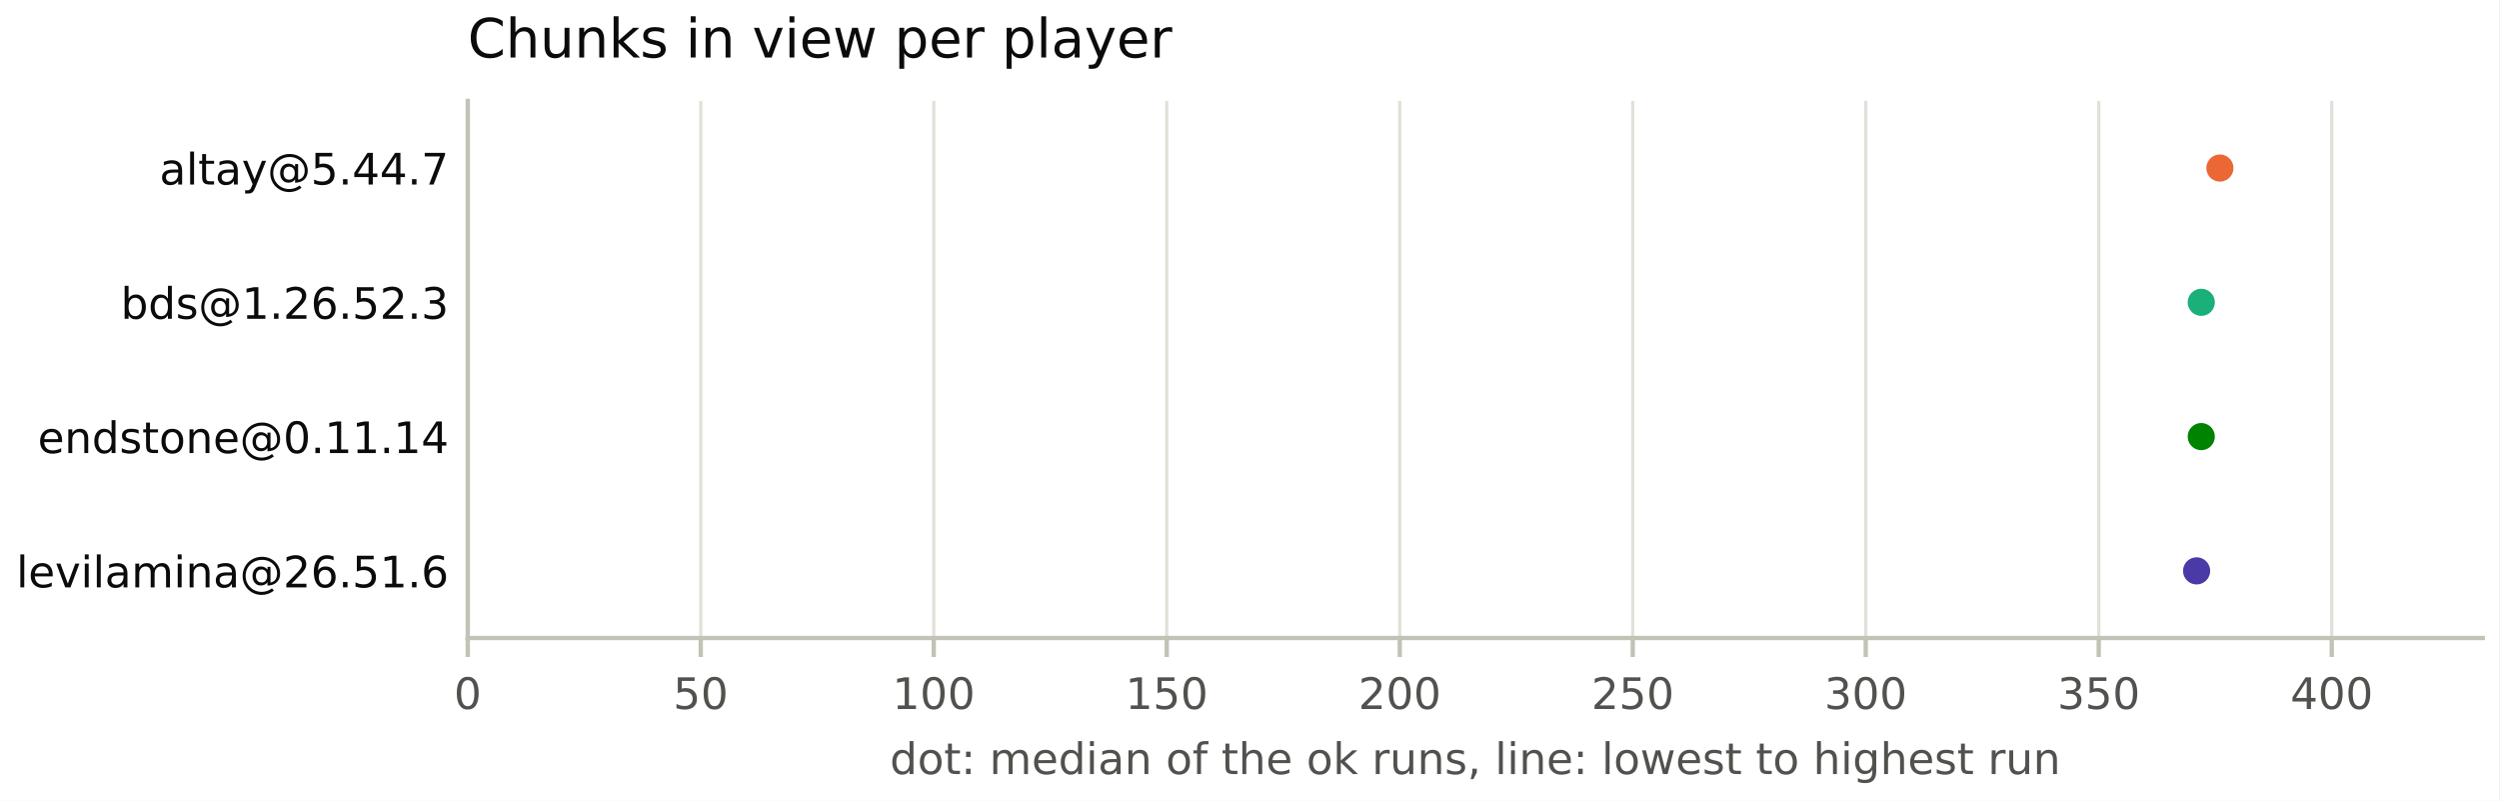
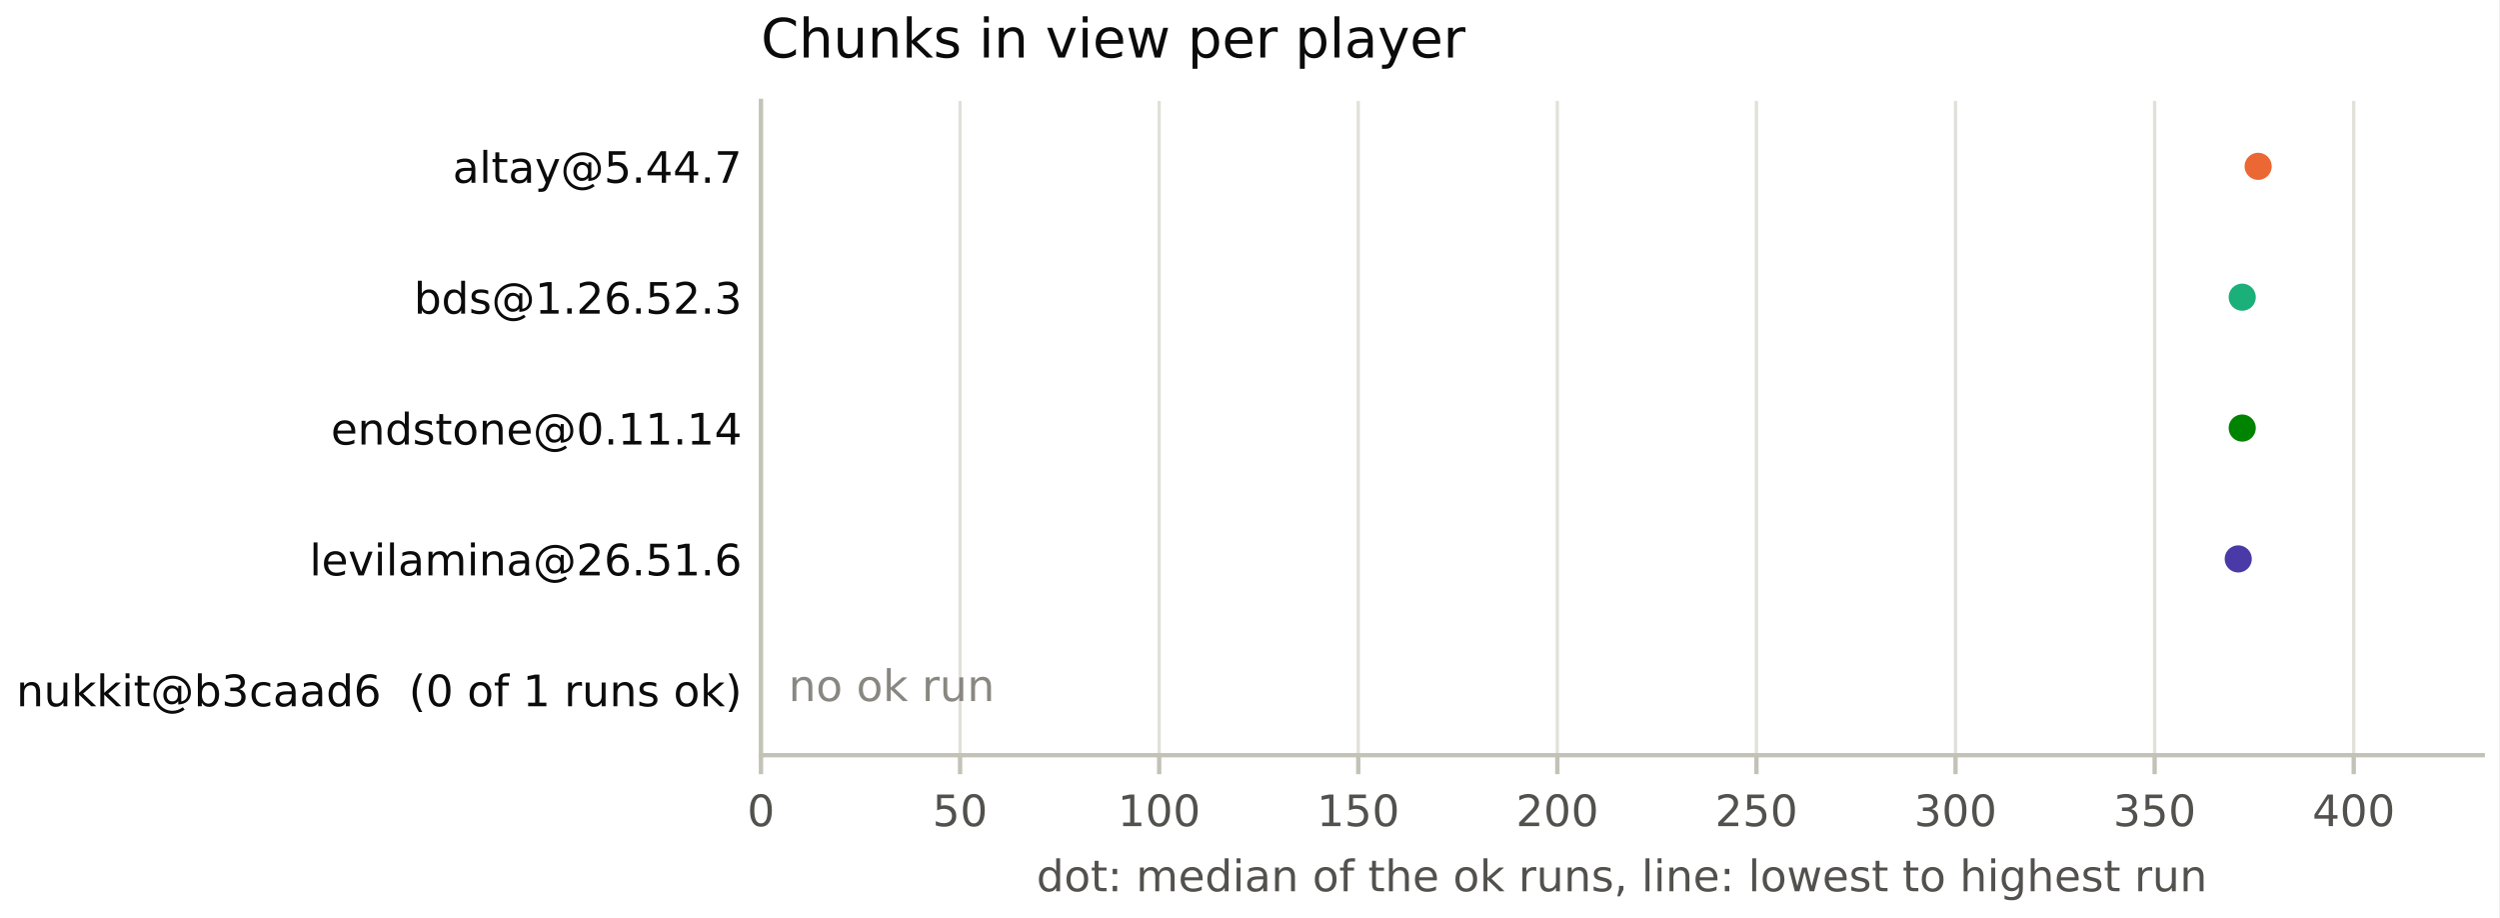
- <svg xmlns="http://www.w3.org/2000/svg" xmlns:xlink="http://www.w3.org/1999/xlink" width="460.8pt" height="147.6pt" viewBox="0 0 460.8 147.6" version="1.1">
+ <svg xmlns="http://www.w3.org/2000/svg" xmlns:xlink="http://www.w3.org/1999/xlink" width="460.8pt" height="169.2pt" viewBox="0 0 460.8 169.2" version="1.1">
  <defs>
    <style type="text/css">*{stroke-linejoin: round; stroke-linecap: butt}</style>
  </defs>
  <g id="figure_1">
    <g id="patch_1">
-       <path d="M 0 147.6  L 460.8 147.6  L 460.8 0  L 0 0  z " style="fill: #ffffff" />
+       <path d="M 0 169.2  L 460.8 169.2  L 460.8 0  L 0 0  z " style="fill: #ffffff" />
    </g>
    <g id="axes_1">
      <g id="patch_2">
-         <path d="M 86.25 117.599  L 457.8 117.599  L 457.8 18.599  L 86.25 18.599  z " style="fill: #ffffff" />
+         <path d="M 140.318 139.199  L 457.8 139.199  L 457.8 18.599  L 140.318 18.599  z " style="fill: #ffffff" />
      </g>
      <g id="matplotlib.axis_1">
        <g id="xtick_1">
          <g id="line2d_1">
-             <path d="M 86.25 117.599  L 86.25 18.599  " clip-path="url(#p80b05bc787)" style="fill: none; stroke: #e1e0d9; stroke-width: 0.6; stroke-linecap: square" />
+             <path d="M 140.318 139.199  L 140.318 18.599  " clip-path="url(#pf89ec6bfc9)" style="fill: none; stroke: #e1e0d9; stroke-width: 0.6; stroke-linecap: square" />
          </g>
          <g id="line2d_2">
            <defs>
-               <path id="m5a82c77cc6" d="M 0 0  L 0 3.5  " style="stroke: #c3c2b7; stroke-width: 0.8" />
+               <path id="m972a7de267" d="M 0 0  L 0 3.5  " style="stroke: #c3c2b7; stroke-width: 0.8" />
            </defs>
            <g>
-               <use xlink:href="#m5a82c77cc6" x="86.25" y="117.599" style="fill: #c3c2b7; stroke: #c3c2b7; stroke-width: 0.8" />
+               <use xlink:href="#m972a7de267" x="140.318" y="139.199" style="fill: #c3c2b7; stroke: #c3c2b7; stroke-width: 0.8" />
            </g>
          </g>
          <g id="text_1">
-             <g style="fill: #52514e" transform="translate(83.70524 130.6773) scale(0.08 -0.08)">
+             <g style="fill: #52514e" transform="translate(137.7727 152.2773) scale(0.08 -0.08)">
              <defs>
                <path id="DejaVuSans-13" d="M 2034 4250  Q 1547 4250 1301 3770  Q 1056 3291 1056 2328  Q 1056 1369 1301 889  Q 1547 409 2034 409  Q 2525 409 2770 889  Q 3016 1369 3016 2328  Q 3016 3291 2770 3770  Q 2525 4250 2034 4250  z M 2034 4750  Q 2819 4750 3233 4129  Q 3647 3509 3647 2328  Q 3647 1150 3233 529  Q 2819 -91 2034 -91  Q 1250 -91 836 529  Q 422 1150 422 2328  Q 422 3509 836 4129  Q 1250 4750 2034 4750  z " transform="scale(0.015625)" />
              </defs>
              <use xlink:href="#DejaVuSans-13" />
            </g>
          </g>
        </g>
        <g id="xtick_2">
          <g id="line2d_3">
-             <path d="M 129.214 117.599  L 129.214 18.599  " clip-path="url(#p80b05bc787)" style="fill: none; stroke: #e1e0d9; stroke-width: 0.6; stroke-linecap: square" />
+             <path d="M 177.029 139.199  L 177.029 18.599  " clip-path="url(#pf89ec6bfc9)" style="fill: none; stroke: #e1e0d9; stroke-width: 0.6; stroke-linecap: square" />
          </g>
          <g id="line2d_4">
            <g>
-               <use xlink:href="#m5a82c77cc6" x="129.214" y="117.599" style="fill: #c3c2b7; stroke: #c3c2b7; stroke-width: 0.8" />
+               <use xlink:href="#m972a7de267" x="177.029" y="139.199" style="fill: #c3c2b7; stroke: #c3c2b7; stroke-width: 0.8" />
            </g>
          </g>
          <g id="text_2">
-             <g style="fill: #52514e" transform="translate(124.1239 130.6773) scale(0.08 -0.08)">
+             <g style="fill: #52514e" transform="translate(171.9394 152.2773) scale(0.08 -0.08)">
              <defs>
                <path id="DejaVuSans-18" d="M 691 4666  L 3169 4666  L 3169 4134  L 1269 4134  L 1269 2991  Q 1406 3038 1543 3061  Q 1681 3084 1819 3084  Q 2600 3084 3056 2656  Q 3513 2228 3513 1497  Q 3513 744 3044 326  Q 2575 -91 1722 -91  Q 1428 -91 1123 -41  Q 819 9 494 109  L 494 744  Q 775 591 1075 516  Q 1375 441 1709 441  Q 2250 441 2565 725  Q 2881 1009 2881 1497  Q 2881 1984 2565 2268  Q 2250 2553 1709 2553  Q 1456 2553 1204 2497  Q 953 2441 691 2322  L 691 4666  z " transform="scale(0.015625)" />
              </defs>
              <use xlink:href="#DejaVuSans-18" />
              <use xlink:href="#DejaVuSans-13" transform="translate(63.625 0)" />
            </g>
          </g>
        </g>
        <g id="xtick_3">
          <g id="line2d_5">
-             <path d="M 172.178 117.599  L 172.178 18.599  " clip-path="url(#p80b05bc787)" style="fill: none; stroke: #e1e0d9; stroke-width: 0.6; stroke-linecap: square" />
+             <path d="M 213.741 139.199  L 213.741 18.599  " clip-path="url(#pf89ec6bfc9)" style="fill: none; stroke: #e1e0d9; stroke-width: 0.6; stroke-linecap: square" />
          </g>
          <g id="line2d_6">
            <g>
-               <use xlink:href="#m5a82c77cc6" x="172.178" y="117.599" style="fill: #c3c2b7; stroke: #c3c2b7; stroke-width: 0.8" />
+               <use xlink:href="#m972a7de267" x="213.741" y="139.199" style="fill: #c3c2b7; stroke: #c3c2b7; stroke-width: 0.8" />
            </g>
          </g>
          <g id="text_3">
-             <g style="fill: #52514e" transform="translate(164.5425 130.6773) scale(0.08 -0.08)">
+             <g style="fill: #52514e" transform="translate(206.106 152.2773) scale(0.08 -0.08)">
              <defs>
                <path id="DejaVuSans-14" d="M 794 531  L 1825 531  L 1825 4091  L 703 3866  L 703 4441  L 1819 4666  L 2450 4666  L 2450 531  L 3481 531  L 3481 0  L 794 0  L 794 531  z " transform="scale(0.015625)" />
              </defs>
              <use xlink:href="#DejaVuSans-14" />
              <use xlink:href="#DejaVuSans-13" transform="translate(63.625 0)" />
              <use xlink:href="#DejaVuSans-13" transform="translate(127.25 0)" />
            </g>
          </g>
        </g>
        <g id="xtick_4">
          <g id="line2d_7">
-             <path d="M 215.141 117.599  L 215.141 18.599  " clip-path="url(#p80b05bc787)" style="fill: none; stroke: #e1e0d9; stroke-width: 0.6; stroke-linecap: square" />
+             <path d="M 250.453 139.199  L 250.453 18.599  " clip-path="url(#pf89ec6bfc9)" style="fill: none; stroke: #e1e0d9; stroke-width: 0.6; stroke-linecap: square" />
          </g>
          <g id="line2d_8">
            <g>
-               <use xlink:href="#m5a82c77cc6" x="215.141" y="117.599" style="fill: #c3c2b7; stroke: #c3c2b7; stroke-width: 0.8" />
+               <use xlink:href="#m972a7de267" x="250.453" y="139.199" style="fill: #c3c2b7; stroke: #c3c2b7; stroke-width: 0.8" />
            </g>
          </g>
          <g id="text_4">
-             <g style="fill: #52514e" transform="translate(207.5061 130.6773) scale(0.08 -0.08)">
+             <g style="fill: #52514e" transform="translate(242.8176 152.2773) scale(0.08 -0.08)">
              <use xlink:href="#DejaVuSans-14" />
              <use xlink:href="#DejaVuSans-18" transform="translate(63.625 0)" />
              <use xlink:href="#DejaVuSans-13" transform="translate(127.25 0)" />
            </g>
          </g>
        </g>
        <g id="xtick_5">
          <g id="line2d_9">
-             <path d="M 258.105 117.599  L 258.105 18.599  " clip-path="url(#p80b05bc787)" style="fill: none; stroke: #e1e0d9; stroke-width: 0.6; stroke-linecap: square" />
+             <path d="M 287.164 139.199  L 287.164 18.599  " clip-path="url(#pf89ec6bfc9)" style="fill: none; stroke: #e1e0d9; stroke-width: 0.6; stroke-linecap: square" />
          </g>
          <g id="line2d_10">
            <g>
-               <use xlink:href="#m5a82c77cc6" x="258.105" y="117.599" style="fill: #c3c2b7; stroke: #c3c2b7; stroke-width: 0.8" />
+               <use xlink:href="#m972a7de267" x="287.164" y="139.199" style="fill: #c3c2b7; stroke: #c3c2b7; stroke-width: 0.8" />
            </g>
          </g>
          <g id="text_5">
-             <g style="fill: #52514e" transform="translate(250.4698 130.6773) scale(0.08 -0.08)">
+             <g style="fill: #52514e" transform="translate(279.5292 152.2773) scale(0.08 -0.08)">
              <defs>
                <path id="DejaVuSans-15" d="M 1228 531  L 3431 531  L 3431 0  L 469 0  L 469 531  Q 828 903 1448 1529  Q 2069 2156 2228 2338  Q 2531 2678 2651 2914  Q 2772 3150 2772 3378  Q 2772 3750 2511 3984  Q 2250 4219 1831 4219  Q 1534 4219 1204 4116  Q 875 4013 500 3803  L 500 4441  Q 881 4594 1212 4672  Q 1544 4750 1819 4750  Q 2544 4750 2975 4387  Q 3406 4025 3406 3419  Q 3406 3131 3298 2873  Q 3191 2616 2906 2266  Q 2828 2175 2409 1742  Q 1991 1309 1228 531  z " transform="scale(0.015625)" />
              </defs>
              <use xlink:href="#DejaVuSans-15" />
              <use xlink:href="#DejaVuSans-13" transform="translate(63.625 0)" />
              <use xlink:href="#DejaVuSans-13" transform="translate(127.25 0)" />
            </g>
          </g>
        </g>
        <g id="xtick_6">
          <g id="line2d_11">
-             <path d="M 301.068 117.599  L 301.068 18.599  " clip-path="url(#p80b05bc787)" style="fill: none; stroke: #e1e0d9; stroke-width: 0.6; stroke-linecap: square" />
+             <path d="M 323.876 139.199  L 323.876 18.599  " clip-path="url(#pf89ec6bfc9)" style="fill: none; stroke: #e1e0d9; stroke-width: 0.6; stroke-linecap: square" />
          </g>
          <g id="line2d_12">
            <g>
-               <use xlink:href="#m5a82c77cc6" x="301.068" y="117.599" style="fill: #c3c2b7; stroke: #c3c2b7; stroke-width: 0.8" />
+               <use xlink:href="#m972a7de267" x="323.876" y="139.199" style="fill: #c3c2b7; stroke: #c3c2b7; stroke-width: 0.8" />
            </g>
          </g>
          <g id="text_6">
-             <g style="fill: #52514e" transform="translate(293.4334 130.6773) scale(0.08 -0.08)">
+             <g style="fill: #52514e" transform="translate(316.2408 152.2773) scale(0.08 -0.08)">
              <use xlink:href="#DejaVuSans-15" />
              <use xlink:href="#DejaVuSans-18" transform="translate(63.625 0)" />
              <use xlink:href="#DejaVuSans-13" transform="translate(127.25 0)" />
            </g>
          </g>
        </g>
        <g id="xtick_7">
          <g id="line2d_13">
-             <path d="M 344.032 117.599  L 344.032 18.599  " clip-path="url(#p80b05bc787)" style="fill: none; stroke: #e1e0d9; stroke-width: 0.6; stroke-linecap: square" />
+             <path d="M 360.587 139.199  L 360.587 18.599  " clip-path="url(#pf89ec6bfc9)" style="fill: none; stroke: #e1e0d9; stroke-width: 0.6; stroke-linecap: square" />
          </g>
          <g id="line2d_14">
            <g>
-               <use xlink:href="#m5a82c77cc6" x="344.032" y="117.599" style="fill: #c3c2b7; stroke: #c3c2b7; stroke-width: 0.8" />
+               <use xlink:href="#m972a7de267" x="360.587" y="139.199" style="fill: #c3c2b7; stroke: #c3c2b7; stroke-width: 0.8" />
            </g>
          </g>
          <g id="text_7">
-             <g style="fill: #52514e" transform="translate(336.3971 130.6773) scale(0.08 -0.08)">
+             <g style="fill: #52514e" transform="translate(352.9524 152.2773) scale(0.08 -0.08)">
              <defs>
                <path id="DejaVuSans-16" d="M 2597 2516  Q 3050 2419 3304 2112  Q 3559 1806 3559 1356  Q 3559 666 3084 287  Q 2609 -91 1734 -91  Q 1441 -91 1130 -33  Q 819 25 488 141  L 488 750  Q 750 597 1062 519  Q 1375 441 1716 441  Q 2309 441 2620 675  Q 2931 909 2931 1356  Q 2931 1769 2642 2001  Q 2353 2234 1838 2234  L 1294 2234  L 1294 2753  L 1863 2753  Q 2328 2753 2575 2939  Q 2822 3125 2822 3475  Q 2822 3834 2567 4026  Q 2313 4219 1838 4219  Q 1578 4219 1281 4162  Q 984 4106 628 3988  L 628 4550  Q 988 4650 1302 4700  Q 1616 4750 1894 4750  Q 2613 4750 3031 4423  Q 3450 4097 3450 3541  Q 3450 3153 3228 2886  Q 3006 2619 2597 2516  z " transform="scale(0.015625)" />
              </defs>
              <use xlink:href="#DejaVuSans-16" />
              <use xlink:href="#DejaVuSans-13" transform="translate(63.625 0)" />
              <use xlink:href="#DejaVuSans-13" transform="translate(127.25 0)" />
            </g>
          </g>
        </g>
        <g id="xtick_8">
          <g id="line2d_15">
-             <path d="M 386.996 117.599  L 386.996 18.599  " clip-path="url(#p80b05bc787)" style="fill: none; stroke: #e1e0d9; stroke-width: 0.6; stroke-linecap: square" />
+             <path d="M 397.299 139.199  L 397.299 18.599  " clip-path="url(#pf89ec6bfc9)" style="fill: none; stroke: #e1e0d9; stroke-width: 0.6; stroke-linecap: square" />
          </g>
          <g id="line2d_16">
            <g>
-               <use xlink:href="#m5a82c77cc6" x="386.996" y="117.599" style="fill: #c3c2b7; stroke: #c3c2b7; stroke-width: 0.8" />
+               <use xlink:href="#m972a7de267" x="397.299" y="139.199" style="fill: #c3c2b7; stroke: #c3c2b7; stroke-width: 0.8" />
            </g>
          </g>
          <g id="text_8">
-             <g style="fill: #52514e" transform="translate(379.3607 130.6773) scale(0.08 -0.08)">
+             <g style="fill: #52514e" transform="translate(389.664 152.2773) scale(0.08 -0.08)">
              <use xlink:href="#DejaVuSans-16" />
              <use xlink:href="#DejaVuSans-18" transform="translate(63.625 0)" />
              <use xlink:href="#DejaVuSans-13" transform="translate(127.25 0)" />
            </g>
          </g>
        </g>
        <g id="xtick_9">
          <g id="line2d_17">
-             <path d="M 429.959 117.599  L 429.959 18.599  " clip-path="url(#p80b05bc787)" style="fill: none; stroke: #e1e0d9; stroke-width: 0.6; stroke-linecap: square" />
+             <path d="M 434.011 139.199  L 434.011 18.599  " clip-path="url(#pf89ec6bfc9)" style="fill: none; stroke: #e1e0d9; stroke-width: 0.6; stroke-linecap: square" />
          </g>
          <g id="line2d_18">
            <g>
-               <use xlink:href="#m5a82c77cc6" x="429.959" y="117.599" style="fill: #c3c2b7; stroke: #c3c2b7; stroke-width: 0.8" />
+               <use xlink:href="#m972a7de267" x="434.011" y="139.199" style="fill: #c3c2b7; stroke: #c3c2b7; stroke-width: 0.8" />
            </g>
          </g>
          <g id="text_9">
-             <g style="fill: #52514e" transform="translate(422.3243 130.6773) scale(0.08 -0.08)">
+             <g style="fill: #52514e" transform="translate(426.3756 152.2773) scale(0.08 -0.08)">
              <defs>
                <path id="DejaVuSans-17" d="M 2419 4116  L 825 1625  L 2419 1625  L 2419 4116  z M 2253 4666  L 3047 4666  L 3047 1625  L 3713 1625  L 3713 1100  L 3047 1100  L 3047 0  L 2419 0  L 2419 1100  L 313 1100  L 313 1709  L 2253 4666  z " transform="scale(0.015625)" />
              </defs>
              <use xlink:href="#DejaVuSans-17" />
              <use xlink:href="#DejaVuSans-13" transform="translate(63.625 0)" />
              <use xlink:href="#DejaVuSans-13" transform="translate(127.25 0)" />
            </g>
          </g>
        </g>
        <g id="text_10">
-           <g style="fill: #52514e" transform="translate(164.0894 142.6779) scale(0.08 -0.08)">
+           <g style="fill: #52514e" transform="translate(191.1231 164.2779) scale(0.08 -0.08)">
            <defs>
              <path id="DejaVuSans-47" d="M 2906 2969  L 2906 4863  L 3481 4863  L 3481 0  L 2906 0  L 2906 525  Q 2725 213 2448 61  Q 2172 -91 1784 -91  Q 1150 -91 751 415  Q 353 922 353 1747  Q 353 2572 751 3078  Q 1150 3584 1784 3584  Q 2172 3584 2448 3432  Q 2725 3281 2906 2969  z M 947 1747  Q 947 1113 1208 752  Q 1469 391 1925 391  Q 2381 391 2643 752  Q 2906 1113 2906 1747  Q 2906 2381 2643 2742  Q 2381 3103 1925 3103  Q 1469 3103 1208 2742  Q 947 2381 947 1747  z " transform="scale(0.015625)" />
              <path id="DejaVuSans-52" d="M 1959 3097  Q 1497 3097 1228 2736  Q 959 2375 959 1747  Q 959 1119 1226 758  Q 1494 397 1959 397  Q 2419 397 2687 759  Q 2956 1122 2956 1747  Q 2956 2369 2687 2733  Q 2419 3097 1959 3097  z M 1959 3584  Q 2709 3584 3137 3096  Q 3566 2609 3566 1747  Q 3566 888 3137 398  Q 2709 -91 1959 -91  Q 1206 -91 779 398  Q 353 888 353 1747  Q 353 2609 779 3096  Q 1206 3584 1959 3584  z " transform="scale(0.015625)" />
              <path id="DejaVuSans-57" d="M 1172 4494  L 1172 3500  L 2356 3500  L 2356 3053  L 1172 3053  L 1172 1153  Q 1172 725 1289 603  Q 1406 481 1766 481  L 2356 481  L 2356 0  L 1766 0  Q 1100 0 847 248  Q 594 497 594 1153  L 594 3053  L 172 3053  L 172 3500  L 594 3500  L 594 4494  L 1172 4494  z " transform="scale(0.015625)" />
              <path id="DejaVuSans-1d" d="M 750 794  L 1409 794  L 1409 0  L 750 0  L 750 794  z M 750 3309  L 1409 3309  L 1409 2516  L 750 2516  L 750 3309  z " transform="scale(0.015625)" />
              <path id="DejaVuSans-3" transform="scale(0.015625)" />
              <path id="DejaVuSans-50" d="M 3328 2828  Q 3544 3216 3844 3400  Q 4144 3584 4550 3584  Q 5097 3584 5394 3201  Q 5691 2819 5691 2113  L 5691 0  L 5113 0  L 5113 2094  Q 5113 2597 4934 2840  Q 4756 3084 4391 3084  Q 3944 3084 3684 2787  Q 3425 2491 3425 1978  L 3425 0  L 2847 0  L 2847 2094  Q 2847 2600 2669 2842  Q 2491 3084 2119 3084  Q 1678 3084 1418 2786  Q 1159 2488 1159 1978  L 1159 0  L 581 0  L 581 3500  L 1159 3500  L 1159 2956  Q 1356 3278 1631 3431  Q 1906 3584 2284 3584  Q 2666 3584 2933 3390  Q 3200 3197 3328 2828  z " transform="scale(0.015625)" />
              <path id="DejaVuSans-48" d="M 3597 1894  L 3597 1613  L 953 1613  Q 991 1019 1311 708  Q 1631 397 2203 397  Q 2534 397 2845 478  Q 3156 559 3463 722  L 3463 178  Q 3153 47 2828 -22  Q 2503 -91 2169 -91  Q 1331 -91 842 396  Q 353 884 353 1716  Q 353 2575 817 3079  Q 1281 3584 2069 3584  Q 2775 3584 3186 3129  Q 3597 2675 3597 1894  z M 3022 2063  Q 3016 2534 2758 2815  Q 2500 3097 2075 3097  Q 1594 3097 1305 2825  Q 1016 2553 972 2059  L 3022 2063  z " transform="scale(0.015625)" />
              <path id="DejaVuSans-4c" d="M 603 3500  L 1178 3500  L 1178 0  L 603 0  L 603 3500  z M 603 4863  L 1178 4863  L 1178 4134  L 603 4134  L 603 4863  z " transform="scale(0.015625)" />
              <path id="DejaVuSans-44" d="M 2194 1759  Q 1497 1759 1228 1600  Q 959 1441 959 1056  Q 959 750 1161 570  Q 1363 391 1709 391  Q 2188 391 2477 730  Q 2766 1069 2766 1631  L 2766 1759  L 2194 1759  z M 3341 1997  L 3341 0  L 2766 0  L 2766 531  Q 2569 213 2275 61  Q 1981 -91 1556 -91  Q 1019 -91 701 211  Q 384 513 384 1019  Q 384 1609 779 1909  Q 1175 2209 1959 2209  L 2766 2209  L 2766 2266  Q 2766 2663 2505 2880  Q 2244 3097 1772 3097  Q 1472 3097 1187 3025  Q 903 2953 641 2809  L 641 3341  Q 956 3463 1253 3523  Q 1550 3584 1831 3584  Q 2591 3584 2966 3190  Q 3341 2797 3341 1997  z " transform="scale(0.015625)" />
              <path id="DejaVuSans-51" d="M 3513 2113  L 3513 0  L 2938 0  L 2938 2094  Q 2938 2591 2744 2837  Q 2550 3084 2163 3084  Q 1697 3084 1428 2787  Q 1159 2491 1159 1978  L 1159 0  L 581 0  L 581 3500  L 1159 3500  L 1159 2956  Q 1366 3272 1645 3428  Q 1925 3584 2291 3584  Q 2894 3584 3203 3211  Q 3513 2838 3513 2113  z " transform="scale(0.015625)" />
              <path id="DejaVuSans-49" d="M 2375 4863  L 2375 4384  L 1825 4384  Q 1516 4384 1395 4259  Q 1275 4134 1275 3809  L 1275 3500  L 2222 3500  L 2222 3053  L 1275 3053  L 1275 0  L 697 0  L 697 3053  L 147 3053  L 147 3500  L 697 3500  L 697 3744  Q 697 4328 969 4595  Q 1241 4863 1831 4863  L 2375 4863  z " transform="scale(0.015625)" />
              <path id="DejaVuSans-4b" d="M 3513 2113  L 3513 0  L 2938 0  L 2938 2094  Q 2938 2591 2744 2837  Q 2550 3084 2163 3084  Q 1697 3084 1428 2787  Q 1159 2491 1159 1978  L 1159 0  L 581 0  L 581 4863  L 1159 4863  L 1159 2956  Q 1366 3272 1645 3428  Q 1925 3584 2291 3584  Q 2894 3584 3203 3211  Q 3513 2838 3513 2113  z " transform="scale(0.015625)" />
              <path id="DejaVuSans-4e" d="M 581 4863  L 1159 4863  L 1159 1991  L 2875 3500  L 3609 3500  L 1753 1863  L 3688 0  L 2938 0  L 1159 1709  L 1159 0  L 581 0  L 581 4863  z " transform="scale(0.015625)" />
              <path id="DejaVuSans-55" d="M 2631 2963  Q 2534 3019 2420 3045  Q 2306 3072 2169 3072  Q 1681 3072 1420 2755  Q 1159 2438 1159 1844  L 1159 0  L 581 0  L 581 3500  L 1159 3500  L 1159 2956  Q 1341 3275 1631 3429  Q 1922 3584 2338 3584  Q 2397 3584 2469 3576  Q 2541 3569 2628 3553  L 2631 2963  z " transform="scale(0.015625)" />
              <path id="DejaVuSans-58" d="M 544 1381  L 544 3500  L 1119 3500  L 1119 1403  Q 1119 906 1312 657  Q 1506 409 1894 409  Q 2359 409 2629 706  Q 2900 1003 2900 1516  L 2900 3500  L 3475 3500  L 3475 0  L 2900 0  L 2900 538  Q 2691 219 2414 64  Q 2138 -91 1772 -91  Q 1169 -91 856 284  Q 544 659 544 1381  z M 1991 3584  L 1991 3584  z " transform="scale(0.015625)" />
              <path id="DejaVuSans-56" d="M 2834 3397  L 2834 2853  Q 2591 2978 2328 3040  Q 2066 3103 1784 3103  Q 1356 3103 1142 2972  Q 928 2841 928 2578  Q 928 2378 1081 2264  Q 1234 2150 1697 2047  L 1894 2003  Q 2506 1872 2764 1633  Q 3022 1394 3022 966  Q 3022 478 2636 193  Q 2250 -91 1575 -91  Q 1294 -91 989 -36  Q 684 19 347 128  L 347 722  Q 666 556 975 473  Q 1284 391 1588 391  Q 1994 391 2212 530  Q 2431 669 2431 922  Q 2431 1156 2273 1281  Q 2116 1406 1581 1522  L 1381 1569  Q 847 1681 609 1914  Q 372 2147 372 2553  Q 372 3047 722 3315  Q 1072 3584 1716 3584  Q 2034 3584 2315 3537  Q 2597 3491 2834 3397  z " transform="scale(0.015625)" />
              <path id="DejaVuSans-f" d="M 750 794  L 1409 794  L 1409 256  L 897 -744  L 494 -744  L 750 256  L 750 794  z " transform="scale(0.015625)" />
              <path id="DejaVuSans-4f" d="M 603 4863  L 1178 4863  L 1178 0  L 603 0  L 603 4863  z " transform="scale(0.015625)" />
              <path id="DejaVuSans-5a" d="M 269 3500  L 844 3500  L 1563 769  L 2278 3500  L 2956 3500  L 3675 769  L 4391 3500  L 4966 3500  L 4050 0  L 3372 0  L 2619 2869  L 1863 0  L 1184 0  L 269 3500  z " transform="scale(0.015625)" />
              <path id="DejaVuSans-4a" d="M 2906 1791  Q 2906 2416 2648 2759  Q 2391 3103 1925 3103  Q 1463 3103 1205 2759  Q 947 2416 947 1791  Q 947 1169 1205 825  Q 1463 481 1925 481  Q 2391 481 2648 825  Q 2906 1169 2906 1791  z M 3481 434  Q 3481 -459 3084 -895  Q 2688 -1331 1869 -1331  Q 1566 -1331 1297 -1286  Q 1028 -1241 775 -1147  L 775 -588  Q 1028 -725 1275 -790  Q 1522 -856 1778 -856  Q 2344 -856 2625 -561  Q 2906 -266 2906 331  L 2906 616  Q 2728 306 2450 153  Q 2172 0 1784 0  Q 1141 0 747 490  Q 353 981 353 1791  Q 353 2603 747 3093  Q 1141 3584 1784 3584  Q 2172 3584 2450 3431  Q 2728 3278 2906 2969  L 2906 3500  L 3481 3500  L 3481 434  z " transform="scale(0.015625)" />
            </defs>
            <use xlink:href="#DejaVuSans-47" />
            <use xlink:href="#DejaVuSans-52" transform="translate(63.48438 0)" />
            <use xlink:href="#DejaVuSans-57" transform="translate(124.6719 0)" />
            <use xlink:href="#DejaVuSans-1d" transform="translate(163.875 0)" />
            <use xlink:href="#DejaVuSans-3" transform="translate(197.5625 0)" />
            <use xlink:href="#DejaVuSans-50" transform="translate(229.3438 0)" />
            <use xlink:href="#DejaVuSans-48" transform="translate(326.75 0)" />
            <use xlink:href="#DejaVuSans-47" transform="translate(388.2812 0)" />
            <use xlink:href="#DejaVuSans-4c" transform="translate(451.7656 0)" />
            <use xlink:href="#DejaVuSans-44" transform="translate(479.5469 0)" />
            <use xlink:href="#DejaVuSans-51" transform="translate(540.8281 0)" />
            <use xlink:href="#DejaVuSans-3" transform="translate(604.2031 0)" />
            <use xlink:href="#DejaVuSans-52" transform="translate(635.9844 0)" />
            <use xlink:href="#DejaVuSans-49" transform="translate(697.1719 0)" />
            <use xlink:href="#DejaVuSans-3" transform="translate(732.375 0)" />
            <use xlink:href="#DejaVuSans-57" transform="translate(764.1562 0)" />
            <use xlink:href="#DejaVuSans-4b" transform="translate(803.3594 0)" />
            <use xlink:href="#DejaVuSans-48" transform="translate(866.7344 0)" />
            <use xlink:href="#DejaVuSans-3" transform="translate(928.2656 0)" />
            <use xlink:href="#DejaVuSans-52" transform="translate(960.0469 0)" />
            <use xlink:href="#DejaVuSans-4e" transform="translate(1021.234 0)" />
            <use xlink:href="#DejaVuSans-3" transform="translate(1079.141 0)" />
            <use xlink:href="#DejaVuSans-55" transform="translate(1110.922 0)" />
            <use xlink:href="#DejaVuSans-58" transform="translate(1152.031 0)" />
            <use xlink:href="#DejaVuSans-51" transform="translate(1215.406 0)" />
            <use xlink:href="#DejaVuSans-56" transform="translate(1278.781 0)" />
            <use xlink:href="#DejaVuSans-f" transform="translate(1330.875 0)" />
            <use xlink:href="#DejaVuSans-3" transform="translate(1362.656 0)" />
            <use xlink:href="#DejaVuSans-4f" transform="translate(1394.438 0)" />
            <use xlink:href="#DejaVuSans-4c" transform="translate(1422.219 0)" />
            <use xlink:href="#DejaVuSans-51" transform="translate(1450 0)" />
            <use xlink:href="#DejaVuSans-48" transform="translate(1513.375 0)" />
            <use xlink:href="#DejaVuSans-1d" transform="translate(1574.906 0)" />
            <use xlink:href="#DejaVuSans-3" transform="translate(1608.594 0)" />
            <use xlink:href="#DejaVuSans-4f" transform="translate(1640.375 0)" />
            <use xlink:href="#DejaVuSans-52" transform="translate(1668.156 0)" />
            <use xlink:href="#DejaVuSans-5a" transform="translate(1729.344 0)" />
            <use xlink:href="#DejaVuSans-48" transform="translate(1811.125 0)" />
            <use xlink:href="#DejaVuSans-56" transform="translate(1872.656 0)" />
            <use xlink:href="#DejaVuSans-57" transform="translate(1924.75 0)" />
            <use xlink:href="#DejaVuSans-3" transform="translate(1963.953 0)" />
            <use xlink:href="#DejaVuSans-57" transform="translate(1995.734 0)" />
            <use xlink:href="#DejaVuSans-52" transform="translate(2034.938 0)" />
            <use xlink:href="#DejaVuSans-3" transform="translate(2096.125 0)" />
            <use xlink:href="#DejaVuSans-4b" transform="translate(2127.906 0)" />
            <use xlink:href="#DejaVuSans-4c" transform="translate(2191.281 0)" />
            <use xlink:href="#DejaVuSans-4a" transform="translate(2219.062 0)" />
            <use xlink:href="#DejaVuSans-4b" transform="translate(2282.547 0)" />
            <use xlink:href="#DejaVuSans-48" transform="translate(2345.922 0)" />
            <use xlink:href="#DejaVuSans-56" transform="translate(2407.453 0)" />
            <use xlink:href="#DejaVuSans-57" transform="translate(2459.547 0)" />
            <use xlink:href="#DejaVuSans-3" transform="translate(2498.75 0)" />
            <use xlink:href="#DejaVuSans-55" transform="translate(2530.531 0)" />
            <use xlink:href="#DejaVuSans-58" transform="translate(2571.641 0)" />
            <use xlink:href="#DejaVuSans-51" transform="translate(2635.016 0)" />
          </g>
        </g>
      </g>
      <g id="matplotlib.axis_2">
        <g id="ytick_1">
          <g id="line2d_19" />
          <g id="text_11">
-             <g style="fill: #0b0b0b" transform="translate(29.40649 34.01311) scale(0.08 -0.08)">
+             <g style="fill: #0b0b0b" transform="translate(83.47399 33.6981) scale(0.08 -0.08)">
              <defs>
                <path id="DejaVuSans-5c" d="M 2059 -325  Q 1816 -950 1584 -1140  Q 1353 -1331 966 -1331  L 506 -1331  L 506 -850  L 844 -850  Q 1081 -850 1212 -737  Q 1344 -625 1503 -206  L 1606 56  L 191 3500  L 800 3500  L 1894 763  L 2988 3500  L 3597 3500  L 2059 -325  z " transform="scale(0.015625)" />
                <path id="DejaVuSans-23" d="M 2381 1678  Q 2381 1231 2603 976  Q 2825 722 3213 722  Q 3597 722 3817 978  Q 4038 1234 4038 1678  Q 4038 2116 3813 2373  Q 3588 2631 3206 2631  Q 2828 2631 2604 2375  Q 2381 2119 2381 1678  z M 4084 744  Q 3897 503 3655 389  Q 3413 275 3091 275  Q 2553 275 2217 664  Q 1881 1053 1881 1678  Q 1881 2303 2218 2693  Q 2556 3084 3091 3084  Q 3413 3084 3656 2967  Q 3900 2850 4084 2613  L 4084 3022  L 4531 3022  L 4531 722  Q 4988 791 5245 1139  Q 5503 1488 5503 2041  Q 5503 2375 5404 2669  Q 5306 2963 5106 3213  Q 4781 3622 4314 3839  Q 3847 4056 3297 4056  Q 2913 4056 2559 3954  Q 2206 3853 1906 3653  Q 1416 3334 1139 2817  Q 863 2300 863 1697  Q 863 1200 1042 765  Q 1222 331 1563 0  Q 1891 -325 2322 -495  Q 2753 -666 3244 -666  Q 3647 -666 4036 -530  Q 4425 -394 4750 -141  L 5031 -488  Q 4641 -791 4180 -952  Q 3719 -1113 3244 -1113  Q 2666 -1113 2153 -908  Q 1641 -703 1241 -313  Q 841 78 631 592  Q 422 1106 422 1697  Q 422 2266 634 2781  Q 847 3297 1241 3688  Q 1644 4084 2172 4295  Q 2700 4506 3291 4506  Q 3953 4506 4520 4234  Q 5088 3963 5472 3463  Q 5706 3156 5829 2797  Q 5953 2438 5953 2053  Q 5953 1231 5456 756  Q 4959 281 4084 263  L 4084 744  z " transform="scale(0.015625)" />
                <path id="DejaVuSans-11" d="M 684 794  L 1344 794  L 1344 0  L 684 0  L 684 794  z " transform="scale(0.015625)" />
                <path id="DejaVuSans-1a" d="M 525 4666  L 3525 4666  L 3525 4397  L 1831 0  L 1172 0  L 2766 4134  L 525 4134  L 525 4666  z " transform="scale(0.015625)" />
              </defs>
              <use xlink:href="#DejaVuSans-44" />
              <use xlink:href="#DejaVuSans-4f" transform="translate(61.28125 0)" />
              <use xlink:href="#DejaVuSans-57" transform="translate(89.0625 0)" />
              <use xlink:href="#DejaVuSans-44" transform="translate(128.2656 0)" />
              <use xlink:href="#DejaVuSans-5c" transform="translate(189.5469 0)" />
              <use xlink:href="#DejaVuSans-23" transform="translate(248.7344 0)" />
              <use xlink:href="#DejaVuSans-18" transform="translate(348.7344 0)" />
              <use xlink:href="#DejaVuSans-11" transform="translate(412.3594 0)" />
              <use xlink:href="#DejaVuSans-17" transform="translate(444.1406 0)" />
              <use xlink:href="#DejaVuSans-17" transform="translate(507.7656 0)" />
              <use xlink:href="#DejaVuSans-11" transform="translate(571.3906 0)" />
              <use xlink:href="#DejaVuSans-1a" transform="translate(603.1719 0)" />
            </g>
          </g>
        </g>
        <g id="ytick_2">
          <g id="line2d_20" />
          <g id="text_12">
-             <g style="fill: #0b0b0b" transform="translate(22.25774 58.76322) scale(0.08 -0.08)">
+             <g style="fill: #0b0b0b" transform="translate(76.32524 57.81819) scale(0.08 -0.08)">
              <defs>
                <path id="DejaVuSans-45" d="M 3116 1747  Q 3116 2381 2855 2742  Q 2594 3103 2138 3103  Q 1681 3103 1420 2742  Q 1159 2381 1159 1747  Q 1159 1113 1420 752  Q 1681 391 2138 391  Q 2594 391 2855 752  Q 3116 1113 3116 1747  z M 1159 2969  Q 1341 3281 1617 3432  Q 1894 3584 2278 3584  Q 2916 3584 3314 3078  Q 3713 2572 3713 1747  Q 3713 922 3314 415  Q 2916 -91 2278 -91  Q 1894 -91 1617 61  Q 1341 213 1159 525  L 1159 0  L 581 0  L 581 4863  L 1159 4863  L 1159 2969  z " transform="scale(0.015625)" />
                <path id="DejaVuSans-19" d="M 2113 2584  Q 1688 2584 1439 2293  Q 1191 2003 1191 1497  Q 1191 994 1439 701  Q 1688 409 2113 409  Q 2538 409 2786 701  Q 3034 994 3034 1497  Q 3034 2003 2786 2293  Q 2538 2584 2113 2584  z M 3366 4563  L 3366 3988  Q 3128 4100 2886 4159  Q 2644 4219 2406 4219  Q 1781 4219 1451 3797  Q 1122 3375 1075 2522  Q 1259 2794 1537 2939  Q 1816 3084 2150 3084  Q 2853 3084 3261 2657  Q 3669 2231 3669 1497  Q 3669 778 3244 343  Q 2819 -91 2113 -91  Q 1303 -91 875 529  Q 447 1150 447 2328  Q 447 3434 972 4092  Q 1497 4750 2381 4750  Q 2619 4750 2861 4703  Q 3103 4656 3366 4563  z " transform="scale(0.015625)" />
              </defs>
              <use xlink:href="#DejaVuSans-45" />
              <use xlink:href="#DejaVuSans-47" transform="translate(63.48438 0)" />
              <use xlink:href="#DejaVuSans-56" transform="translate(126.9688 0)" />
              <use xlink:href="#DejaVuSans-23" transform="translate(179.0625 0)" />
              <use xlink:href="#DejaVuSans-14" transform="translate(279.0625 0)" />
              <use xlink:href="#DejaVuSans-11" transform="translate(342.6875 0)" />
              <use xlink:href="#DejaVuSans-15" transform="translate(374.4688 0)" />
              <use xlink:href="#DejaVuSans-19" transform="translate(438.0938 0)" />
              <use xlink:href="#DejaVuSans-11" transform="translate(501.7188 0)" />
              <use xlink:href="#DejaVuSans-18" transform="translate(533.5 0)" />
              <use xlink:href="#DejaVuSans-15" transform="translate(597.125 0)" />
              <use xlink:href="#DejaVuSans-11" transform="translate(660.75 0)" />
              <use xlink:href="#DejaVuSans-16" transform="translate(692.5312 0)" />
            </g>
          </g>
        </g>
        <g id="ytick_3">
          <g id="line2d_21" />
          <g id="text_13">
-             <g style="fill: #0b0b0b" transform="translate(6.95274 83.51334) scale(0.08 -0.08)">
+             <g style="fill: #0b0b0b" transform="translate(61.02024 81.93828) scale(0.08 -0.08)">
              <use xlink:href="#DejaVuSans-48" />
              <use xlink:href="#DejaVuSans-51" transform="translate(61.53125 0)" />
              <use xlink:href="#DejaVuSans-47" transform="translate(124.9062 0)" />
              <use xlink:href="#DejaVuSans-56" transform="translate(188.3906 0)" />
              <use xlink:href="#DejaVuSans-57" transform="translate(240.4844 0)" />
              <use xlink:href="#DejaVuSans-52" transform="translate(279.6875 0)" />
              <use xlink:href="#DejaVuSans-51" transform="translate(340.875 0)" />
              <use xlink:href="#DejaVuSans-48" transform="translate(404.25 0)" />
              <use xlink:href="#DejaVuSans-23" transform="translate(465.7812 0)" />
              <use xlink:href="#DejaVuSans-13" transform="translate(565.7812 0)" />
              <use xlink:href="#DejaVuSans-11" transform="translate(629.4062 0)" />
              <use xlink:href="#DejaVuSans-14" transform="translate(661.1875 0)" />
              <use xlink:href="#DejaVuSans-14" transform="translate(724.8125 0)" />
              <use xlink:href="#DejaVuSans-11" transform="translate(788.4375 0)" />
              <use xlink:href="#DejaVuSans-14" transform="translate(820.2188 0)" />
              <use xlink:href="#DejaVuSans-17" transform="translate(883.8438 0)" />
            </g>
          </g>
        </g>
        <g id="ytick_4">
          <g id="line2d_22" />
          <g id="text_14">
-             <g style="fill: #0b0b0b" transform="translate(3.00024 108.2635) scale(0.08 -0.08)">
+             <g style="fill: #0b0b0b" transform="translate(57.06774 106.0584) scale(0.08 -0.08)">
              <defs>
                <path id="DejaVuSans-59" d="M 191 3500  L 800 3500  L 1894 563  L 2988 3500  L 3597 3500  L 2284 0  L 1503 0  L 191 3500  z " transform="scale(0.015625)" />
              </defs>
              <use xlink:href="#DejaVuSans-4f" />
              <use xlink:href="#DejaVuSans-48" transform="translate(27.78125 0)" />
              <use xlink:href="#DejaVuSans-59" transform="translate(89.3125 0)" />
              <use xlink:href="#DejaVuSans-4c" transform="translate(148.5 0)" />
              <use xlink:href="#DejaVuSans-4f" transform="translate(176.2812 0)" />
              <use xlink:href="#DejaVuSans-44" transform="translate(204.0625 0)" />
              <use xlink:href="#DejaVuSans-50" transform="translate(265.3438 0)" />
              <use xlink:href="#DejaVuSans-4c" transform="translate(362.75 0)" />
              <use xlink:href="#DejaVuSans-51" transform="translate(390.5312 0)" />
              <use xlink:href="#DejaVuSans-44" transform="translate(453.9062 0)" />
              <use xlink:href="#DejaVuSans-23" transform="translate(515.1875 0)" />
              <use xlink:href="#DejaVuSans-15" transform="translate(615.1875 0)" />
              <use xlink:href="#DejaVuSans-19" transform="translate(678.8125 0)" />
              <use xlink:href="#DejaVuSans-11" transform="translate(742.4375 0)" />
              <use xlink:href="#DejaVuSans-18" transform="translate(774.2188 0)" />
              <use xlink:href="#DejaVuSans-14" transform="translate(837.8438 0)" />
              <use xlink:href="#DejaVuSans-11" transform="translate(901.4688 0)" />
              <use xlink:href="#DejaVuSans-19" transform="translate(933.25 0)" />
            </g>
          </g>
        </g>
+         <g id="ytick_5">
+           <g id="line2d_23" />
+           <g id="text_15">
+             <g style="fill: #0b0b0b" transform="translate(3.00024 130.1785) scale(0.08 -0.08)">
+               <defs>
+                 <path id="DejaVuSans-46" d="M 3122 3366  L 3122 2828  Q 2878 2963 2633 3030  Q 2388 3097 2138 3097  Q 1578 3097 1268 2742  Q 959 2388 959 1747  Q 959 1106 1268 751  Q 1578 397 2138 397  Q 2388 397 2633 464  Q 2878 531 3122 666  L 3122 134  Q 2881 22 2623 -34  Q 2366 -91 2075 -91  Q 1284 -91 818 406  Q 353 903 353 1747  Q 353 2603 823 3093  Q 1294 3584 2113 3584  Q 2378 3584 2631 3529  Q 2884 3475 3122 3366  z " transform="scale(0.015625)" />
+                 <path id="DejaVuSans-b" d="M 1984 4856  Q 1566 4138 1362 3434  Q 1159 2731 1159 2009  Q 1159 1288 1364 580  Q 1569 -128 1984 -844  L 1484 -844  Q 1016 -109 783 600  Q 550 1309 550 2009  Q 550 2706 781 3412  Q 1013 4119 1484 4856  L 1984 4856  z " transform="scale(0.015625)" />
+                 <path id="DejaVuSans-c" d="M 513 4856  L 1013 4856  Q 1481 4119 1714 3412  Q 1947 2706 1947 2009  Q 1947 1309 1714 600  Q 1481 -109 1013 -844  L 513 -844  Q 928 -128 1133 580  Q 1338 1288 1338 2009  Q 1338 2731 1133 3434  Q 928 4138 513 4856  z " transform="scale(0.015625)" />
+               </defs>
+               <use xlink:href="#DejaVuSans-51" />
+               <use xlink:href="#DejaVuSans-58" transform="translate(63.375 0)" />
+               <use xlink:href="#DejaVuSans-4e" transform="translate(126.75 0)" />
+               <use xlink:href="#DejaVuSans-4e" transform="translate(184.6562 0)" />
+               <use xlink:href="#DejaVuSans-4c" transform="translate(242.5625 0)" />
+               <use xlink:href="#DejaVuSans-57" transform="translate(270.3438 0)" />
+               <use xlink:href="#DejaVuSans-23" transform="translate(309.5469 0)" />
+               <use xlink:href="#DejaVuSans-45" transform="translate(409.5469 0)" />
+               <use xlink:href="#DejaVuSans-16" transform="translate(473.0312 0)" />
+               <use xlink:href="#DejaVuSans-46" transform="translate(536.6562 0)" />
+               <use xlink:href="#DejaVuSans-44" transform="translate(591.6406 0)" />
+               <use xlink:href="#DejaVuSans-44" transform="translate(652.9219 0)" />
+               <use xlink:href="#DejaVuSans-47" transform="translate(714.2031 0)" />
+               <use xlink:href="#DejaVuSans-19" transform="translate(777.6875 0)" />
+               <use xlink:href="#DejaVuSans-3" transform="translate(841.3125 0)" />
+               <use xlink:href="#DejaVuSans-3" transform="translate(873.0938 0)" />
+               <use xlink:href="#DejaVuSans-b" transform="translate(904.875 0)" />
+               <use xlink:href="#DejaVuSans-13" transform="translate(943.8906 0)" />
+               <use xlink:href="#DejaVuSans-3" transform="translate(1007.516 0)" />
+               <use xlink:href="#DejaVuSans-52" transform="translate(1039.297 0)" />
+               <use xlink:href="#DejaVuSans-49" transform="translate(1100.484 0)" />
+               <use xlink:href="#DejaVuSans-3" transform="translate(1135.688 0)" />
+               <use xlink:href="#DejaVuSans-14" transform="translate(1167.469 0)" />
+               <use xlink:href="#DejaVuSans-3" transform="translate(1231.094 0)" />
+               <use xlink:href="#DejaVuSans-55" transform="translate(1262.875 0)" />
+               <use xlink:href="#DejaVuSans-58" transform="translate(1303.984 0)" />
+               <use xlink:href="#DejaVuSans-51" transform="translate(1367.359 0)" />
+               <use xlink:href="#DejaVuSans-56" transform="translate(1430.734 0)" />
+               <use xlink:href="#DejaVuSans-3" transform="translate(1482.828 0)" />
+               <use xlink:href="#DejaVuSans-52" transform="translate(1514.609 0)" />
+               <use xlink:href="#DejaVuSans-4e" transform="translate(1575.797 0)" />
+               <use xlink:href="#DejaVuSans-c" transform="translate(1633.703 0)" />
+             </g>
+           </g>
+         </g>
      </g>
      <g id="LineCollection_1">
-         <path d="M 409.337 30.974  L 409.337 30.974  " clip-path="url(#p80b05bc787)" style="fill: none; stroke: #eb6834; stroke-width: 1.5" />
-       </g>
-       <g id="line2d_23">
-         <defs>
-           <path id="m7292244c8f" d="M 0 3  C 0.796 3 1.559 2.684 2.121 2.121  C 2.684 1.559 3 0.796 3 0  C 3 -0.796 2.684 -1.559 2.121 -2.121  C 1.559 -2.684 0.796 -3 0 -3  C -0.796 -3 -1.559 -2.684 -2.121 -2.121  C -2.684 -1.559 -3 -0.796 -3 0  C -3 0.796 -2.684 1.559 -2.121 2.121  C -1.559 2.684 -0.796 3 0 3  z " style="stroke: #ffffff" />
-         </defs>
-         <g clip-path="url(#p80b05bc787)">
-           <use xlink:href="#m7292244c8f" x="409.337" y="30.974" style="fill: #eb6834; stroke: #ffffff" />
-         </g>
-       </g>
-       <g id="LineCollection_2">
-         <path d="M 405.9 55.724  L 405.9 55.724  " clip-path="url(#p80b05bc787)" style="fill: none; stroke: #1baf7a; stroke-width: 1.5" />
+         <path d="M 416.389 30.659  L 416.389 30.659  " clip-path="url(#pf89ec6bfc9)" style="fill: none; stroke: #eb6834; stroke-width: 1.5" />
      </g>
      <g id="line2d_24">
        <defs>
-           <path id="m30c423dd5b" d="M 0 3  C 0.796 3 1.559 2.684 2.121 2.121  C 2.684 1.559 3 0.796 3 0  C 3 -0.796 2.684 -1.559 2.121 -2.121  C 1.559 -2.684 0.796 -3 0 -3  C -0.796 -3 -1.559 -2.684 -2.121 -2.121  C -2.684 -1.559 -3 -0.796 -3 0  C -3 0.796 -2.684 1.559 -2.121 2.121  C -1.559 2.684 -0.796 3 0 3  z " style="stroke: #ffffff" />
+           <path id="m36402f039d" d="M 0 3  C 0.796 3 1.559 2.684 2.121 2.121  C 2.684 1.559 3 0.796 3 0  C 3 -0.796 2.684 -1.559 2.121 -2.121  C 1.559 -2.684 0.796 -3 0 -3  C -0.796 -3 -1.559 -2.684 -2.121 -2.121  C -2.684 -1.559 -3 -0.796 -3 0  C -3 0.796 -2.684 1.559 -2.121 2.121  C -1.559 2.684 -0.796 3 0 3  z " style="stroke: #ffffff" />
        </defs>
-         <g clip-path="url(#p80b05bc787)">
-           <use xlink:href="#m30c423dd5b" x="405.9" y="55.724" style="fill: #1baf7a; stroke: #ffffff" />
-         </g>
-       </g>
-       <g id="LineCollection_3">
-         <path d="M 405.9 80.474  L 405.9 80.474  " clip-path="url(#p80b05bc787)" style="fill: none; stroke: #008300; stroke-width: 1.5" />
+         <g clip-path="url(#pf89ec6bfc9)">
+           <use xlink:href="#m36402f039d" x="416.389" y="30.659" style="fill: #eb6834; stroke: #ffffff" />
+         </g>
+       </g>
+       <g id="LineCollection_2">
+         <path d="M 413.452 54.779  L 413.452 54.779  " clip-path="url(#pf89ec6bfc9)" style="fill: none; stroke: #1baf7a; stroke-width: 1.5" />
      </g>
      <g id="line2d_25">
        <defs>
-           <path id="m49abe8c81c" d="M 0 3  C 0.796 3 1.559 2.684 2.121 2.121  C 2.684 1.559 3 0.796 3 0  C 3 -0.796 2.684 -1.559 2.121 -2.121  C 1.559 -2.684 0.796 -3 0 -3  C -0.796 -3 -1.559 -2.684 -2.121 -2.121  C -2.684 -1.559 -3 -0.796 -3 0  C -3 0.796 -2.684 1.559 -2.121 2.121  C -1.559 2.684 -0.796 3 0 3  z " style="stroke: #ffffff" />
+           <path id="m8d7dbe4c15" d="M 0 3  C 0.796 3 1.559 2.684 2.121 2.121  C 2.684 1.559 3 0.796 3 0  C 3 -0.796 2.684 -1.559 2.121 -2.121  C 1.559 -2.684 0.796 -3 0 -3  C -0.796 -3 -1.559 -2.684 -2.121 -2.121  C -2.684 -1.559 -3 -0.796 -3 0  C -3 0.796 -2.684 1.559 -2.121 2.121  C -1.559 2.684 -0.796 3 0 3  z " style="stroke: #ffffff" />
        </defs>
-         <g clip-path="url(#p80b05bc787)">
-           <use xlink:href="#m49abe8c81c" x="405.9" y="80.474" style="fill: #008300; stroke: #ffffff" />
-         </g>
-       </g>
-       <g id="LineCollection_4">
-         <path d="M 405.04 105.224  L 405.04 105.224  " clip-path="url(#p80b05bc787)" style="fill: none; stroke: #4a3aa7; stroke-width: 1.5" />
+         <g clip-path="url(#pf89ec6bfc9)">
+           <use xlink:href="#m8d7dbe4c15" x="413.452" y="54.779" style="fill: #1baf7a; stroke: #ffffff" />
+         </g>
+       </g>
+       <g id="LineCollection_3">
+         <path d="M 413.452 78.899  L 413.452 78.899  " clip-path="url(#pf89ec6bfc9)" style="fill: none; stroke: #008300; stroke-width: 1.5" />
      </g>
      <g id="line2d_26">
        <defs>
-           <path id="m88b5f24b3e" d="M 0 3  C 0.796 3 1.559 2.684 2.121 2.121  C 2.684 1.559 3 0.796 3 0  C 3 -0.796 2.684 -1.559 2.121 -2.121  C 1.559 -2.684 0.796 -3 0 -3  C -0.796 -3 -1.559 -2.684 -2.121 -2.121  C -2.684 -1.559 -3 -0.796 -3 0  C -3 0.796 -2.684 1.559 -2.121 2.121  C -1.559 2.684 -0.796 3 0 3  z " style="stroke: #ffffff" />
+           <path id="ma1b6144484" d="M 0 3  C 0.796 3 1.559 2.684 2.121 2.121  C 2.684 1.559 3 0.796 3 0  C 3 -0.796 2.684 -1.559 2.121 -2.121  C 1.559 -2.684 0.796 -3 0 -3  C -0.796 -3 -1.559 -2.684 -2.121 -2.121  C -2.684 -1.559 -3 -0.796 -3 0  C -3 0.796 -2.684 1.559 -2.121 2.121  C -1.559 2.684 -0.796 3 0 3  z " style="stroke: #ffffff" />
        </defs>
-         <g clip-path="url(#p80b05bc787)">
-           <use xlink:href="#m88b5f24b3e" x="405.04" y="105.224" style="fill: #4a3aa7; stroke: #ffffff" />
+         <g clip-path="url(#pf89ec6bfc9)">
+           <use xlink:href="#ma1b6144484" x="413.452" y="78.899" style="fill: #008300; stroke: #ffffff" />
+         </g>
+       </g>
+       <g id="LineCollection_4">
+         <path d="M 412.718 103.019  L 412.718 103.019  " clip-path="url(#pf89ec6bfc9)" style="fill: none; stroke: #4a3aa7; stroke-width: 1.5" />
+       </g>
+       <g id="line2d_27">
+         <defs>
+           <path id="m62eb125b37" d="M 0 3  C 0.796 3 1.559 2.684 2.121 2.121  C 2.684 1.559 3 0.796 3 0  C 3 -0.796 2.684 -1.559 2.121 -2.121  C 1.559 -2.684 0.796 -3 0 -3  C -0.796 -3 -1.559 -2.684 -2.121 -2.121  C -2.684 -1.559 -3 -0.796 -3 0  C -3 0.796 -2.684 1.559 -2.121 2.121  C -1.559 2.684 -0.796 3 0 3  z " style="stroke: #ffffff" />
+         </defs>
+         <g clip-path="url(#pf89ec6bfc9)">
+           <use xlink:href="#m62eb125b37" x="412.718" y="103.019" style="fill: #4a3aa7; stroke: #ffffff" />
        </g>
      </g>
      <g id="patch_3">
-         <path d="M 86.25 117.599  L 86.25 18.599  " style="fill: none; stroke: #c3c2b7; stroke-width: 0.8; stroke-linejoin: miter; stroke-linecap: square" />
+         <path d="M 140.318 139.199  L 140.318 18.599  " style="fill: none; stroke: #c3c2b7; stroke-width: 0.8; stroke-linejoin: miter; stroke-linecap: square" />
      </g>
      <g id="patch_4">
-         <path d="M 86.25 117.599  L 457.8 117.599  " style="fill: none; stroke: #c3c2b7; stroke-width: 0.8; stroke-linejoin: miter; stroke-linecap: square" />
-       </g>
-       <g id="text_15">
-         <g style="fill: #0b0b0b" transform="translate(86.25024 10.59868) scale(0.1 -0.1)">
+         <path d="M 140.318 139.199  L 457.8 139.199  " style="fill: none; stroke: #c3c2b7; stroke-width: 0.8; stroke-linejoin: miter; stroke-linecap: square" />
+       </g>
+       <g id="text_16">
+         <g style="fill: #898781" transform="translate(140.3177 129.2175) scale(0.08 -0.08)">
+           <use xlink:href="#DejaVuSans-3" />
+           <use xlink:href="#DejaVuSans-3" transform="translate(31.78125 0)" />
+           <use xlink:href="#DejaVuSans-51" transform="translate(63.5625 0)" />
+           <use xlink:href="#DejaVuSans-52" transform="translate(126.9375 0)" />
+           <use xlink:href="#DejaVuSans-3" transform="translate(188.125 0)" />
+           <use xlink:href="#DejaVuSans-52" transform="translate(219.9062 0)" />
+           <use xlink:href="#DejaVuSans-4e" transform="translate(281.0938 0)" />
+           <use xlink:href="#DejaVuSans-3" transform="translate(339 0)" />
+           <use xlink:href="#DejaVuSans-55" transform="translate(370.7812 0)" />
+           <use xlink:href="#DejaVuSans-58" transform="translate(411.8906 0)" />
+           <use xlink:href="#DejaVuSans-51" transform="translate(475.2656 0)" />
+         </g>
+       </g>
+       <g id="text_17">
+         <g style="fill: #0b0b0b" transform="translate(140.3177 10.59868) scale(0.1 -0.1)">
          <defs>
            <path id="DejaVuSans-26" d="M 4122 4306  L 4122 3641  Q 3803 3938 3442 4084  Q 3081 4231 2675 4231  Q 1875 4231 1450 3742  Q 1025 3253 1025 2328  Q 1025 1406 1450 917  Q 1875 428 2675 428  Q 3081 428 3442 575  Q 3803 722 4122 1019  L 4122 359  Q 3791 134 3420 21  Q 3050 -91 2638 -91  Q 1578 -91 968 557  Q 359 1206 359 2328  Q 359 3453 968 4101  Q 1578 4750 2638 4750  Q 3056 4750 3426 4639  Q 3797 4528 4122 4306  z " transform="scale(0.015625)" />
            <path id="DejaVuSans-53" d="M 1159 525  L 1159 -1331  L 581 -1331  L 581 3500  L 1159 3500  L 1159 2969  Q 1341 3281 1617 3432  Q 1894 3584 2278 3584  Q 2916 3584 3314 3078  Q 3713 2572 3713 1747  Q 3713 922 3314 415  Q 2916 -91 2278 -91  Q 1894 -91 1617 61  Q 1341 213 1159 525  z M 3116 1747  Q 3116 2381 2855 2742  Q 2594 3103 2138 3103  Q 1681 3103 1420 2742  Q 1159 2381 1159 1747  Q 1159 1113 1420 752  Q 1681 391 2138 391  Q 2594 391 2855 752  Q 3116 1113 3116 1747  z " transform="scale(0.015625)" />
          </defs>
          <use xlink:href="#DejaVuSans-26" />
          <use xlink:href="#DejaVuSans-4b" transform="translate(69.82812 0)" />
          <use xlink:href="#DejaVuSans-58" transform="translate(133.2031 0)" />
          <use xlink:href="#DejaVuSans-51" transform="translate(196.5781 0)" />
          <use xlink:href="#DejaVuSans-4e" transform="translate(259.9531 0)" />
          <use xlink:href="#DejaVuSans-56" transform="translate(317.8594 0)" />
          <use xlink:href="#DejaVuSans-3" transform="translate(369.9531 0)" />
          <use xlink:href="#DejaVuSans-4c" transform="translate(401.7344 0)" />
          <use xlink:href="#DejaVuSans-51" transform="translate(429.5156 0)" />
          <use xlink:href="#DejaVuSans-3" transform="translate(492.8906 0)" />
          <use xlink:href="#DejaVuSans-59" transform="translate(524.6719 0)" />
          <use xlink:href="#DejaVuSans-4c" transform="translate(583.8594 0)" />
          <use xlink:href="#DejaVuSans-48" transform="translate(611.6406 0)" />
          <use xlink:href="#DejaVuSans-5a" transform="translate(673.1719 0)" />
          <use xlink:href="#DejaVuSans-3" transform="translate(754.9531 0)" />
          <use xlink:href="#DejaVuSans-53" transform="translate(786.7344 0)" />
          <use xlink:href="#DejaVuSans-48" transform="translate(850.2188 0)" />
          <use xlink:href="#DejaVuSans-55" transform="translate(911.75 0)" />
          <use xlink:href="#DejaVuSans-3" transform="translate(952.8594 0)" />
          <use xlink:href="#DejaVuSans-53" transform="translate(984.6406 0)" />
          <use xlink:href="#DejaVuSans-4f" transform="translate(1048.125 0)" />
          <use xlink:href="#DejaVuSans-44" transform="translate(1075.906 0)" />
          <use xlink:href="#DejaVuSans-5c" transform="translate(1137.188 0)" />
          <use xlink:href="#DejaVuSans-48" transform="translate(1196.375 0)" />
          <use xlink:href="#DejaVuSans-55" transform="translate(1257.906 0)" />
        </g>
      </g>
    </g>
  </g>
  <defs>
-     <clipPath id="p80b05bc787">
-       <rect x="86.25" y="18.599" width="371.55" height="99" />
+     <clipPath id="pf89ec6bfc9">
+       <rect x="140.318" y="18.599" width="317.482" height="120.6" />
    </clipPath>
  </defs>
</svg>
